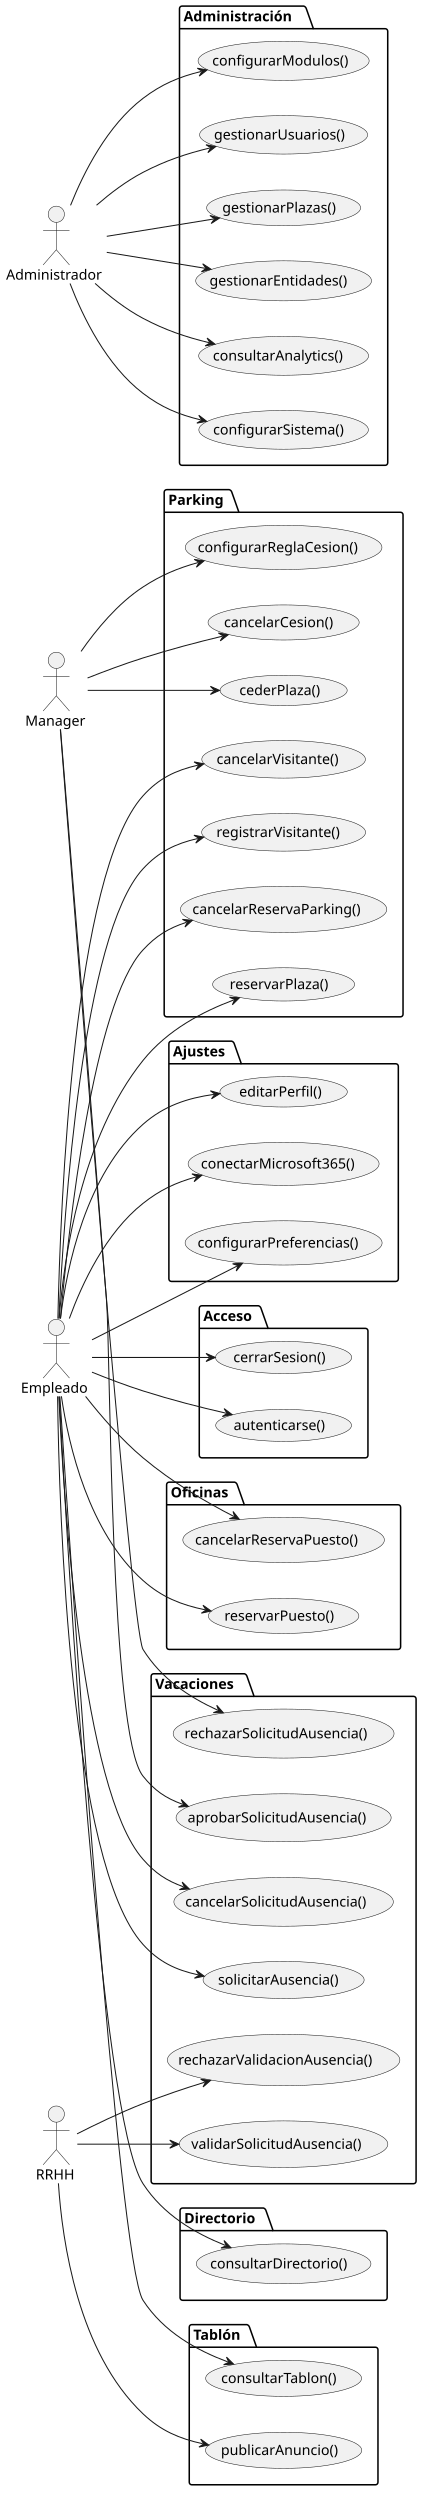
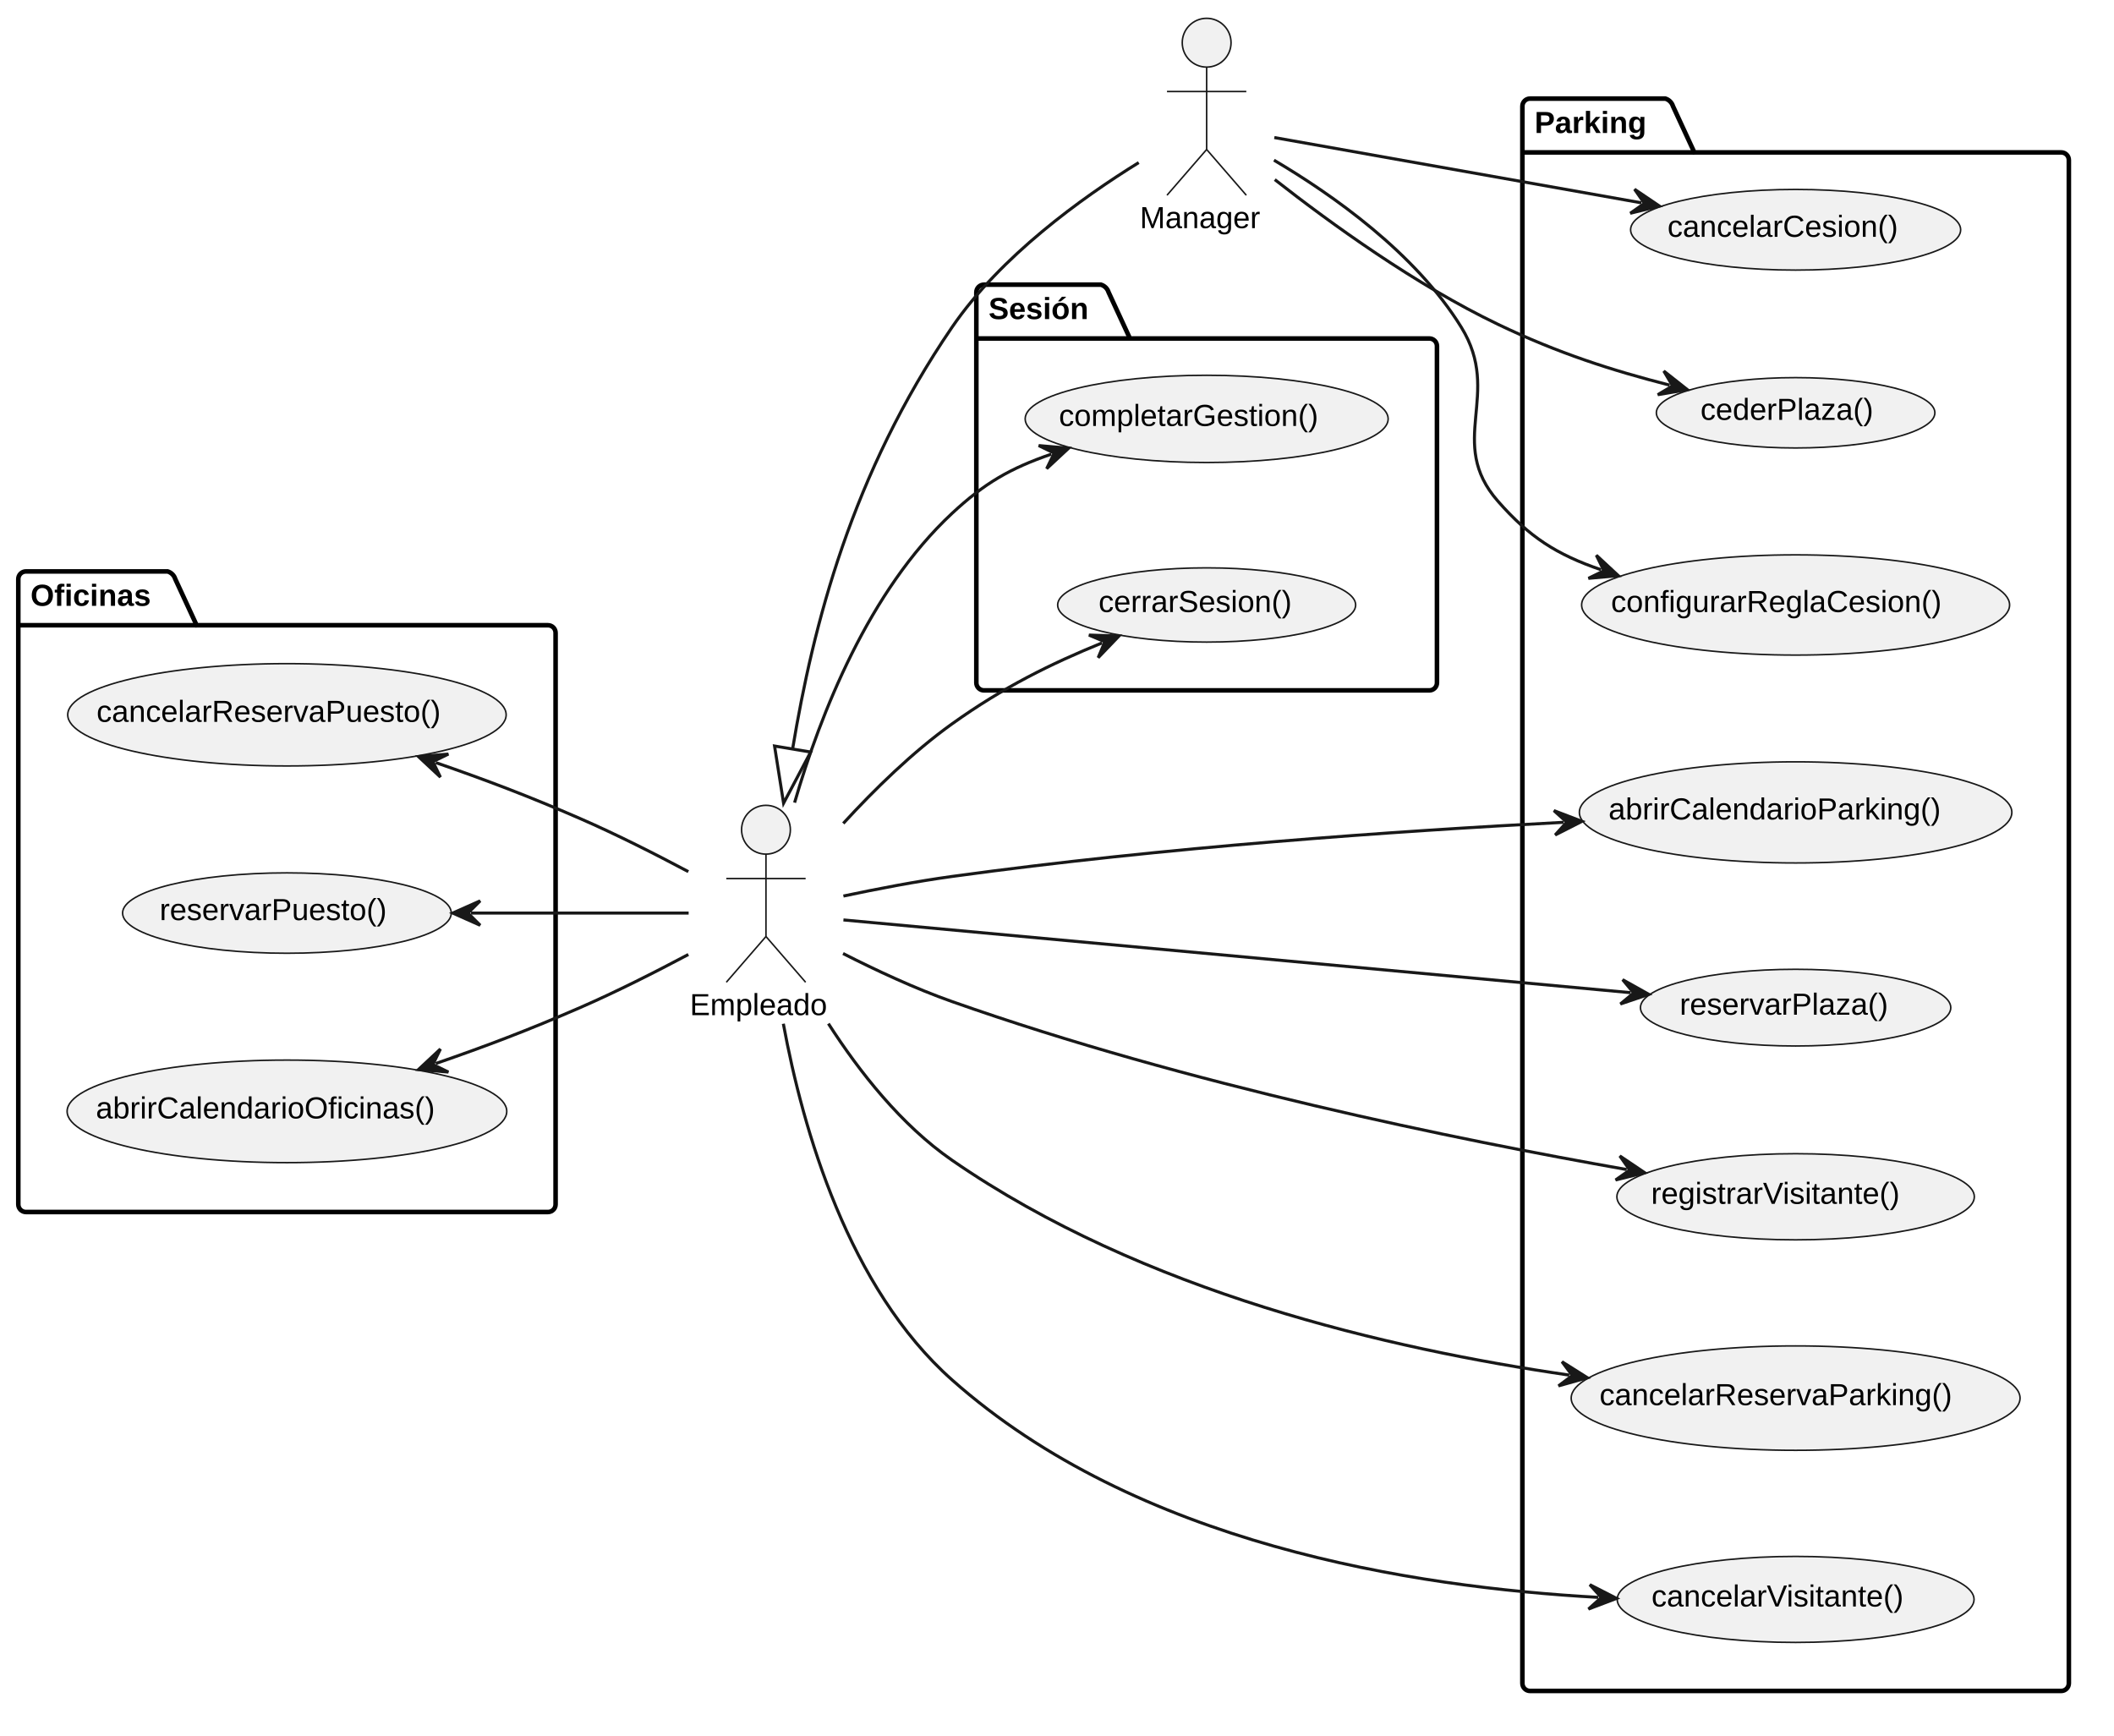
- <svg xmlns="http://www.w3.org/2000/svg" contentStyleType="text/css" data-diagram-type="DESCRIPTION" height="2466px" preserveAspectRatio="none" style="width:425px;height:2466px;background:#FFFFFF;" version="1.1" viewBox="0 0 425 2466" width="425px" zoomAndPan="magnify">
+ <svg xmlns="http://www.w3.org/2000/svg" contentStyleType="text/css" data-diagram-type="DESCRIPTION" height="569px" preserveAspectRatio="none" style="width:693px;height:569px;background:#FFFFFF;" version="1.1" viewBox="0 0 693 569" width="693px" zoomAndPan="magnify">
  <defs />
  <g>
-     <g class="cluster" data-qualified-name="Acceso" data-source-line="9" id="ent0006">
-       <path d="M199.06,1288 L254.939,1288 A3.75,3.75 0 0 1 257.439,1290.5 L264.439,1310.297 L360.44,1310.297 A2.5,2.5 0 0 1 362.94,1312.797 L362.94,1435.5 A2.5,2.5 0 0 1 360.44,1438 L199.06,1438 A2.5,2.5 0 0 1 196.56,1435.5 L196.56,1290.5 A2.5,2.5 0 0 1 199.06,1288" fill="none" style="stroke:#000000;stroke-width:1.5;" />
-       <line style="stroke:#000000;stroke-width:1.5;" x1="196.56" x2="264.439" y1="1310.297" y2="1310.297" />
-       <text fill="#000000" font-family="sans-serif" font-size="14" font-weight="700" lengthAdjust="spacing" textLength="54.879" x="200.56" y="1302.995">Acceso</text>
+     <g class="cluster" data-qualified-name="Sesi.n" data-source-line="10" id="ent0005">
+       <path d="M322.56,93.32 L360.913,93.32 A3.75,3.75 0 0 1 363.413,95.82 L370.413,110.961 L468.56,110.961 A2.5,2.5 0 0 1 471.06,113.461 L471.06,223.82 A2.5,2.5 0 0 1 468.56,226.32 L322.56,226.32 A2.5,2.5 0 0 1 320.06,223.82 L320.06,95.82 A2.5,2.5 0 0 1 322.56,93.32" fill="none" style="stroke:#000000;stroke-width:1.5;" />
+       <line style="stroke:#000000;stroke-width:1.5;" x1="320.06" x2="370.413" y1="110.961" y2="110.961" />
+       <text fill="#000000" font-family="Arial" font-size="10" font-weight="700" lengthAdjust="spacing" textLength="37.353" x="324.06" y="104.602">Sesión</text>
    </g>
-     <g class="cluster" data-qualified-name="Parking" data-source-line="14" id="ent0009">
-       <path d="M164.45,483 L226.16,483 A3.75,3.75 0 0 1 228.66,485.5 L235.66,505.297 L395.05,505.297 A2.5,2.5 0 0 1 397.55,507.797 L397.55,1000.5 A2.5,2.5 0 0 1 395.05,1003 L164.45,1003 A2.5,2.5 0 0 1 161.95,1000.5 L161.95,485.5 A2.5,2.5 0 0 1 164.45,483" fill="none" style="stroke:#000000;stroke-width:1.5;" />
-       <line style="stroke:#000000;stroke-width:1.5;" x1="161.95" x2="235.66" y1="505.297" y2="505.297" />
-       <text fill="#000000" font-family="sans-serif" font-size="14" font-weight="700" lengthAdjust="spacing" textLength="60.71" x="165.95" y="497.995">Parking</text>
+     <g class="cluster" data-qualified-name="Parking" data-source-line="15" id="ent0008">
+       <path d="M501.56,32.32 L545.924,32.32 A3.75,3.75 0 0 1 548.424,34.82 L555.424,49.961 L675.7,49.961 A2.5,2.5 0 0 1 678.2,52.461 L678.2,551.82 A2.5,2.5 0 0 1 675.7,554.32 L501.56,554.32 A2.5,2.5 0 0 1 499.06,551.82 L499.06,34.82 A2.5,2.5 0 0 1 501.56,32.32" fill="none" style="stroke:#000000;stroke-width:1.5;" />
+       <line style="stroke:#000000;stroke-width:1.5;" x1="499.06" x2="555.424" y1="49.961" y2="49.961" />
+       <text fill="#000000" font-family="Arial" font-size="10" font-weight="700" lengthAdjust="spacing" textLength="43.364" x="503.06" y="43.602">Parking</text>
    </g>
-     <g class="cluster" data-qualified-name="Oficinas" data-source-line="24" id="ent0017">
-       <path d="M166.84,1462 L231.476,1462 A3.75,3.75 0 0 1 233.976,1464.5 L240.976,1484.297 L392.66,1484.297 A2.5,2.5 0 0 1 395.16,1486.797 L395.16,1624.5 A2.5,2.5 0 0 1 392.66,1627 L166.84,1627 A2.5,2.5 0 0 1 164.34,1624.5 L164.34,1464.5 A2.5,2.5 0 0 1 166.84,1462" fill="none" style="stroke:#000000;stroke-width:1.5;" />
-       <line style="stroke:#000000;stroke-width:1.5;" x1="164.34" x2="240.976" y1="1484.297" y2="1484.297" />
-       <text fill="#000000" font-family="sans-serif" font-size="14" font-weight="700" lengthAdjust="spacing" textLength="63.636" x="168.34" y="1476.995">Oficinas</text>
+     <g class="cluster" data-qualified-name="Oficinas" data-source-line="26" id="ent0017">
+       <path d="M8.5,187.32 L54.954,187.32 A3.75,3.75 0 0 1 57.454,189.82 L64.454,204.961 L179.63,204.961 A2.5,2.5 0 0 1 182.13,207.461 L182.13,394.82 A2.5,2.5 0 0 1 179.63,397.32 L8.5,397.32 A2.5,2.5 0 0 1 6,394.82 L6,189.82 A2.5,2.5 0 0 1 8.5,187.32" fill="none" style="stroke:#000000;stroke-width:1.5;" />
+       <line style="stroke:#000000;stroke-width:1.5;" x1="6" x2="64.454" y1="204.961" y2="204.961" />
+       <text fill="#000000" font-family="Arial" font-size="10" font-weight="700" lengthAdjust="spacing" textLength="45.454" x="10" y="198.602">Oficinas</text>
    </g>
-     <g class="cluster" data-qualified-name="Vacaciones" data-source-line="29" id="ent0020">
-       <path d="M151.58,1651 L241.119,1651 A3.75,3.75 0 0 1 243.619,1653.5 L250.619,1673.297 L407.92,1673.297 A2.5,2.5 0 0 1 410.42,1675.797 L410.42,2151.5 A2.5,2.5 0 0 1 407.92,2154 L151.58,2154 A2.5,2.5 0 0 1 149.08,2151.5 L149.08,1653.5 A2.5,2.5 0 0 1 151.58,1651" fill="none" style="stroke:#000000;stroke-width:1.5;" />
-       <line style="stroke:#000000;stroke-width:1.5;" x1="149.08" x2="250.619" y1="1673.297" y2="1673.297" />
-       <text fill="#000000" font-family="sans-serif" font-size="14" font-weight="700" lengthAdjust="spacing" textLength="88.539" x="153.08" y="1665.995">Vacaciones</text>
+     <g class="entity" data-qualified-name="Sesi.n.UC_LOGOUT" data-source-line="11" id="ent0006">
+       <ellipse cx="395.559" cy="198.32" fill="#F1F1F1" rx="48.849" ry="12.17" style="stroke:#181818;stroke-width:0.5;" />
+       <text fill="#000000" font-family="Arial" font-size="10" lengthAdjust="spacing" textLength="70.859" x="360.13" y="200.64">cerrarSesion()</text>
    </g>
-     <g class="cluster" data-qualified-name="Tabl.n" data-source-line="38" id="ent0027">
-       <path d="M189.18,2293 L243.582,2293 A3.75,3.75 0 0 1 246.082,2295.5 L253.082,2315.297 L370.33,2315.297 A2.5,2.5 0 0 1 372.83,2317.797 L372.83,2448.5 A2.5,2.5 0 0 1 370.33,2451 L189.18,2451 A2.5,2.5 0 0 1 186.68,2448.5 L186.68,2295.5 A2.5,2.5 0 0 1 189.18,2293" fill="none" style="stroke:#000000;stroke-width:1.5;" />
-       <line style="stroke:#000000;stroke-width:1.5;" x1="186.68" x2="253.082" y1="2315.297" y2="2315.297" />
-       <text fill="#000000" font-family="sans-serif" font-size="14" font-weight="700" lengthAdjust="spacing" textLength="53.402" x="190.68" y="2307.995">Tablón</text>
+     <g class="entity" data-qualified-name="Sesi.n.UC_CG" data-source-line="12" id="ent0007">
+       <ellipse cx="395.563" cy="137.321" fill="#F1F1F1" rx="59.503" ry="14.301" style="stroke:#181818;stroke-width:0.5;" />
+       <text fill="#000000" font-family="Arial" font-size="10" lengthAdjust="spacing" textLength="96.865" x="347.131" y="139.641">completarGestion()</text>
    </g>
-     <g class="cluster" data-qualified-name="Directorio" data-source-line="43" id="ent0030">
-       <path d="M180.11,2178 L259.86,2178 A3.75,3.75 0 0 1 262.36,2180.5 L269.36,2200.297 L379.39,2200.297 A2.5,2.5 0 0 1 381.89,2202.797 L381.89,2266.5 A2.5,2.5 0 0 1 379.39,2269 L180.11,2269 A2.5,2.5 0 0 1 177.61,2266.5 L177.61,2180.5 A2.5,2.5 0 0 1 180.11,2178" fill="none" style="stroke:#000000;stroke-width:1.5;" />
-       <line style="stroke:#000000;stroke-width:1.5;" x1="177.61" x2="269.36" y1="2200.297" y2="2200.297" />
-       <text fill="#000000" font-family="sans-serif" font-size="14" font-weight="700" lengthAdjust="spacing" textLength="78.75" x="181.61" y="2192.995">Directorio</text>
+     <g class="entity" data-qualified-name="Parking.UC_ACP" data-source-line="16" id="ent0009">
+       <ellipse cx="588.627" cy="266.317" fill="#F1F1F1" rx="70.887" ry="16.577" style="stroke:#181818;stroke-width:0.5;" />
+       <text fill="#000000" font-family="Arial" font-size="10" lengthAdjust="spacing" textLength="122.666" x="527.294" y="268.638">abrirCalendarioParking()</text>
    </g>
-     <g class="cluster" data-qualified-name="Ajustes" data-source-line="47" id="ent0032">
-       <path d="M169.09,1027 L228.544,1027 A3.75,3.75 0 0 1 231.044,1029.5 L238.044,1049.297 L390.41,1049.297 A2.5,2.5 0 0 1 392.91,1051.797 L392.91,1261.5 A2.5,2.5 0 0 1 390.41,1264 L169.09,1264 A2.5,2.5 0 0 1 166.59,1261.5 L166.59,1029.5 A2.5,2.5 0 0 1 169.09,1027" fill="none" style="stroke:#000000;stroke-width:1.5;" />
-       <line style="stroke:#000000;stroke-width:1.5;" x1="166.59" x2="238.044" y1="1049.297" y2="1049.297" />
-       <text fill="#000000" font-family="sans-serif" font-size="14" font-weight="700" lengthAdjust="spacing" textLength="58.454" x="170.59" y="1041.995">Ajustes</text>
+     <g class="entity" data-qualified-name="Parking.UC_RP" data-source-line="17" id="ent0010">
+       <ellipse cx="588.628" cy="330.324" fill="#F1F1F1" rx="50.868" ry="12.573" style="stroke:#181818;stroke-width:0.5;" />
+       <text fill="#000000" font-family="Arial" font-size="10" lengthAdjust="spacing" textLength="76.011" x="550.622" y="332.644">reservarPlaza()</text>
    </g>
-     <g class="cluster" data-qualified-name="Administraci.n" data-source-line="53" id="ent0036">
-       <path d="M179.55,6 L299.618,6 A3.75,3.75 0 0 1 302.118,8.5 L309.118,28.297 L379.95,28.297 A2.5,2.5 0 0 1 382.45,30.797 L382.45,456.5 A2.5,2.5 0 0 1 379.95,459 L179.55,459 A2.5,2.5 0 0 1 177.05,456.5 L177.05,8.5 A2.5,2.5 0 0 1 179.55,6" fill="none" style="stroke:#000000;stroke-width:1.5;" />
-       <line style="stroke:#000000;stroke-width:1.5;" x1="177.05" x2="309.118" y1="28.297" y2="28.297" />
-       <text fill="#000000" font-family="sans-serif" font-size="14" font-weight="700" lengthAdjust="spacing" textLength="119.068" x="181.05" y="20.995">Administración</text>
+     <g class="entity" data-qualified-name="Parking.UC_CRP" data-source-line="18" id="ent0011">
+       <ellipse cx="588.63" cy="458.324" fill="#F1F1F1" rx="73.57" ry="17.114" style="stroke:#181818;stroke-width:0.5;" />
+       <text fill="#000000" font-family="Arial" font-size="10" lengthAdjust="spacing" textLength="128.579" x="524.34" y="460.644">cancelarReservaParking()</text>
    </g>
-     <g class="entity" data-qualified-name="Acceso.UC_AUTH" data-source-line="10" id="ent0007">
-       <ellipse cx="279.753" cy="1405.997" fill="#F1F1F1" rx="66.983" ry="15.797" style="stroke:#181818;stroke-width:0.5;" />
-       <text fill="#000000" font-family="sans-serif" font-size="14" lengthAdjust="spacing" textLength="98.67" x="230.418" y="1410.645">autenticarse()</text>
+     <g class="entity" data-qualified-name="Parking.UC_CP" data-source-line="19" id="ent0012">
+       <ellipse cx="588.627" cy="135.321" fill="#F1F1F1" rx="45.657" ry="11.531" style="stroke:#181818;stroke-width:0.5;" />
+       <text fill="#000000" font-family="Arial" font-size="10" lengthAdjust="spacing" textLength="62.378" x="557.438" y="137.642">cederPlaza()</text>
    </g>
-     <g class="entity" data-qualified-name="Acceso.UC_LOGOUT" data-source-line="11" id="ent0008">
-       <ellipse cx="279.749" cy="1338.998" fill="#F1F1F1" rx="67.189" ry="15.838" style="stroke:#181818;stroke-width:0.5;" />
-       <text fill="#000000" font-family="sans-serif" font-size="14" lengthAdjust="spacing" textLength="99.203" x="230.148" y="1343.646">cerrarSesion()</text>
+     <g class="entity" data-qualified-name="Parking.UC_CC" data-source-line="20" id="ent0013">
+       <ellipse cx="588.633" cy="75.32" fill="#F1F1F1" rx="54.103" ry="13.22" style="stroke:#181818;stroke-width:0.5;" />
+       <text fill="#000000" font-family="Arial" font-size="10" lengthAdjust="spacing" textLength="84.014" x="546.626" y="77.641">cancelarCesion()</text>
    </g>
-     <g class="entity" data-qualified-name="Parking.UC_RP" data-source-line="15" id="ent0010">
-       <ellipse cx="279.755" cy="971.003" fill="#F1F1F1" rx="70.015" ry="16.403" style="stroke:#181818;stroke-width:0.5;" />
-       <text fill="#000000" font-family="sans-serif" font-size="14" lengthAdjust="spacing" textLength="106.415" x="226.547" y="975.651">reservarPlaza()</text>
+     <g class="entity" data-qualified-name="Parking.UC_CRC" data-source-line="21" id="ent0014">
+       <ellipse cx="588.627" cy="198.319" fill="#F1F1F1" rx="70.147" ry="16.429" style="stroke:#181818;stroke-width:0.5;" />
+       <text fill="#000000" font-family="Arial" font-size="10" lengthAdjust="spacing" textLength="121.025" x="528.114" y="200.64">configurarReglaCesion()</text>
    </g>
-     <g class="entity" data-qualified-name="Parking.UC_CRP" data-source-line="16" id="ent0011">
-       <ellipse cx="279.747" cy="896.999" fill="#F1F1F1" rx="101.797" ry="22.759" style="stroke:#181818;stroke-width:0.5;" />
-       <text fill="#000000" font-family="sans-serif" font-size="14" lengthAdjust="spacing" textLength="180.011" x="189.742" y="901.648">cancelarReservaParking()</text>
+     <g class="entity" data-qualified-name="Parking.UC_RV" data-source-line="22" id="ent0015">
+       <ellipse cx="588.626" cy="392.319" fill="#F1F1F1" rx="58.596" ry="14.119" style="stroke:#181818;stroke-width:0.5;" />
+       <text fill="#000000" font-family="Arial" font-size="10" lengthAdjust="spacing" textLength="94.741" x="541.255" y="394.639">registrarVisitante()</text>
    </g>
-     <g class="entity" data-qualified-name="Parking.UC_RV" data-source-line="17" id="ent0012">
-       <ellipse cx="279.754" cy="820.997" fill="#F1F1F1" rx="80.834" ry="18.567" style="stroke:#181818;stroke-width:0.5;" />
-       <text fill="#000000" font-family="sans-serif" font-size="14" lengthAdjust="spacing" textLength="132.638" x="213.435" y="825.645">registrarVisitante()</text>
+     <g class="entity" data-qualified-name="Parking.UC_CV" data-source-line="23" id="ent0016">
+       <ellipse cx="588.634" cy="524.319" fill="#F1F1F1" rx="58.494" ry="14.099" style="stroke:#181818;stroke-width:0.5;" />
+       <text fill="#000000" font-family="Arial" font-size="10" lengthAdjust="spacing" textLength="94.502" x="541.383" y="526.639">cancelarVisitante()</text>
    </g>
-     <g class="entity" data-qualified-name="Parking.UC_CV" data-source-line="18" id="ent0013">
-       <ellipse cx="279.751" cy="748.998" fill="#F1F1F1" rx="80.691" ry="18.538" style="stroke:#181818;stroke-width:0.5;" />
-       <text fill="#000000" font-family="sans-serif" font-size="14" lengthAdjust="spacing" textLength="132.303" x="213.6" y="753.647">cancelarVisitante()</text>
+     <g class="entity" data-qualified-name="Oficinas.UC_ACO" data-source-line="27" id="ent0018">
+       <ellipse cx="94.063" cy="364.322" fill="#F1F1F1" rx="72.063" ry="16.812" style="stroke:#181818;stroke-width:0.5;" />
+       <text fill="#000000" font-family="Arial" font-size="10" lengthAdjust="spacing" textLength="125.264" x="31.431" y="366.643">abrirCalendarioOficinas()</text>
    </g>
-     <g class="entity" data-qualified-name="Parking.UC_CP" data-source-line="19" id="ent0014">
-       <ellipse cx="279.75" cy="681.004" fill="#F1F1F1" rx="62.72" ry="14.944" style="stroke:#181818;stroke-width:0.5;" />
-       <text fill="#000000" font-family="sans-serif" font-size="14" lengthAdjust="spacing" textLength="87.329" x="236.086" y="685.653">cederPlaza()</text>
+     <g class="entity" data-qualified-name="Oficinas.UC_RPO" data-source-line="28" id="ent0019">
+       <ellipse cx="94.058" cy="299.316" fill="#F1F1F1" rx="53.878" ry="13.176" style="stroke:#181818;stroke-width:0.5;" />
+       <text fill="#000000" font-family="Arial" font-size="10" lengthAdjust="spacing" textLength="83.467" x="52.325" y="301.636">reservarPuesto()</text>
    </g>
-     <g class="entity" data-qualified-name="Parking.UC_CC" data-source-line="20" id="ent0015">
-       <ellipse cx="279.754" cy="613.999" fill="#F1F1F1" rx="74.544" ry="17.309" style="stroke:#181818;stroke-width:0.5;" />
-       <text fill="#000000" font-family="sans-serif" font-size="14" lengthAdjust="spacing" textLength="117.619" x="220.944" y="618.647">cancelarCesion()</text>
+     <g class="entity" data-qualified-name="Oficinas.UC_CRPO" data-source-line="29" id="ent0020">
+       <ellipse cx="94.063" cy="234.323" fill="#F1F1F1" rx="71.863" ry="16.773" style="stroke:#181818;stroke-width:0.5;" />
+       <text fill="#000000" font-family="Arial" font-size="10" lengthAdjust="spacing" textLength="124.824" x="31.651" y="236.643">cancelarReservaPuesto()</text>
    </g>
-     <g class="entity" data-qualified-name="Parking.UC_CRC" data-source-line="21" id="ent0016">
-       <ellipse cx="279.745" cy="540.001" fill="#F1F1F1" rx="97.005" ry="21.801" style="stroke:#181818;stroke-width:0.5;" />
-       <text fill="#000000" font-family="sans-serif" font-size="14" lengthAdjust="spacing" textLength="169.435" x="195.028" y="544.649">configurarReglaCesion()</text>
+     <g class="entity" data-qualified-name="empleado" data-source-line="5" id="ent0002">
+       <ellipse cx="251.096" cy="272" fill="#F1F1F1" rx="8" ry="8" style="stroke:#181818;stroke-width:0.5;" />
+       <path d="M251.096,280 L251.096,307 M238.096,288 L264.096,288 M251.096,307 L238.096,322 M251.096,307 L264.096,322" fill="none" style="stroke:#181818;stroke-width:0.5;" />
+       <text fill="#000000" font-family="Arial" font-size="10" lengthAdjust="spacing" textLength="49.932" x="226.13" y="332.782">Empleado</text>
    </g>
-     <g class="entity" data-qualified-name="Oficinas.UC_RPO" data-source-line="25" id="ent0018">
-       <ellipse cx="279.749" cy="1593.996" fill="#F1F1F1" rx="74.229" ry="17.246" style="stroke:#181818;stroke-width:0.5;" />
-       <text fill="#000000" font-family="sans-serif" font-size="14" lengthAdjust="spacing" textLength="116.853" x="221.322" y="1598.644">reservarPuesto()</text>
+     <g class="entity" data-qualified-name="manager" data-source-line="6" id="ent0003">
+       <ellipse cx="395.557" cy="14" fill="#F1F1F1" rx="8" ry="8" style="stroke:#181818;stroke-width:0.5;" />
+       <path d="M395.557,22 L395.557,49 M382.557,30 L408.557,30 M395.557,49 L382.557,64 M395.557,49 L408.557,64" fill="none" style="stroke:#181818;stroke-width:0.5;" />
+       <text fill="#000000" font-family="Arial" font-size="10" lengthAdjust="spacing" textLength="43.833" x="373.64" y="74.782">Manager</text>
    </g>
-     <g class="entity" data-qualified-name="Oficinas.UC_CRPO" data-source-line="26" id="ent0019">
-       <ellipse cx="279.749" cy="1519.002" fill="#F1F1F1" rx="99.409" ry="22.282" style="stroke:#181818;stroke-width:0.5;" />
-       <text fill="#000000" font-family="sans-serif" font-size="14" lengthAdjust="spacing" textLength="174.754" x="192.372" y="1523.65">cancelarReservaPuesto()</text>
+     <g class="link" data-entity-1="ent0002" data-entity-2="ent0003" data-link-type="extension" data-source-line="8" id="lnk4">
+       <path d="M259.826,245.544 C266.616,204.754 279.16,155.47 312.06,107.32 C327.99,84 354.61,64.85 373.29,53.3" fill="none" id="empleado-backto-manager" style="stroke:#181818;stroke-width:1;" />
+       <polygon fill="none" points="256.87,263.3,265.744,246.53,253.907,244.559,256.87,263.3" style="stroke:#181818;stroke-width:1;" />
    </g>
-     <g class="entity" data-qualified-name="Vacaciones.UC_SA" data-source-line="30" id="ent0021">
-       <ellipse cx="279.747" cy="1952.999" fill="#F1F1F1" rx="79.447" ry="18.289" style="stroke:#181818;stroke-width:0.5;" />
-       <text fill="#000000" font-family="sans-serif" font-size="14" lengthAdjust="spacing" textLength="129.37" x="215.061" y="1957.648">solicitarAusencia()</text>
+     <g class="link" data-entity-1="ent0002" data-entity-2="ent0006" data-link-type="dependency" data-source-line="32" id="lnk21">
+       <path d="M276.44,269.93 C286.66,258.79 299.15,246.57 312.06,237.32 C328.93,225.23 344.585,217.568 361.265,210.758" fill="none" id="empleado-to-UC_LOGOUT" style="stroke:#181818;stroke-width:1;" />
+       <polygon fill="#181818" points="366.82,208.49,356.976,208.189,362.191,210.38,360,215.595,366.82,208.49" style="stroke:#181818;stroke-width:1;" />
    </g>
-     <g class="entity" data-qualified-name="Vacaciones.UC_CSA" data-source-line="31" id="ent0022">
-       <ellipse cx="279.752" cy="1875.998" fill="#F1F1F1" rx="108.242" ry="24.049" style="stroke:#181818;stroke-width:0.5;" />
-       <text fill="#000000" font-family="sans-serif" font-size="14" lengthAdjust="spacing" textLength="194.072" x="182.716" y="1880.647">cancelarSolicitudAusencia()</text>
+     <g class="link" data-entity-1="ent0002" data-entity-2="ent0007" data-link-type="dependency" data-source-line="33" id="lnk22">
+       <path d="M260.48,263.12 C268.96,233.94 284.8,193.74 312.06,168.32 C322.69,158.41 331.117,153.534 344.647,148.874" fill="none" id="empleado-to-UC_CG" style="stroke:#181818;stroke-width:1;" />
+       <polygon fill="#181818" points="350.32,146.92,340.508,146.069,345.592,148.548,343.113,153.633,350.32,146.92" style="stroke:#181818;stroke-width:1;" />
    </g>
-     <g class="entity" data-qualified-name="Vacaciones.UC_ASA" data-source-line="32" id="ent0023">
-       <ellipse cx="279.751" cy="1792.998" fill="#F1F1F1" rx="106.091" ry="23.618" style="stroke:#181818;stroke-width:0.5;" />
-       <text fill="#000000" font-family="sans-serif" font-size="14" lengthAdjust="spacing" textLength="189.397" x="185.052" y="1797.647">aprobarSolicitudAusencia()</text>
+     <g class="link" data-entity-1="ent0002" data-entity-2="ent0009" data-link-type="dependency" data-source-line="34" id="lnk23">
+       <path d="M276.48,293.74 C287.33,291.44 300.28,288.94 312.06,287.32 C382.05,277.69 456.708,272.505 512.598,269.565" fill="none" id="empleado-to-UC_ACP" style="stroke:#181818;stroke-width:1;" />
+       <polygon fill="#181818" points="518.59,269.25,509.392,265.728,513.597,269.513,509.812,273.717,518.59,269.25" style="stroke:#181818;stroke-width:1;" />
    </g>
-     <g class="entity" data-qualified-name="Vacaciones.UC_RSA" data-source-line="33" id="ent0024">
-       <ellipse cx="279.752" cy="1709.998" fill="#F1F1F1" rx="108.942" ry="24.189" style="stroke:#181818;stroke-width:0.5;" />
-       <text fill="#000000" font-family="sans-serif" font-size="14" lengthAdjust="spacing" textLength="195.59" x="181.957" y="1714.647">rechazarSolicitudAusencia()</text>
+     <g class="link" data-entity-1="ent0002" data-entity-2="ent0010" data-link-type="dependency" data-source-line="35" id="lnk24">
+       <path d="M276.49,301.57 C331.91,306.69 462.096,318.717 534.545,325.418" fill="none" id="empleado-to-UC_RP" style="stroke:#181818;stroke-width:1;" />
+       <polygon fill="#181818" points="540.52,325.97,531.927,321.158,535.541,325.51,531.19,329.124,540.52,325.97" style="stroke:#181818;stroke-width:1;" />
    </g>
-     <g class="entity" data-qualified-name="Vacaciones.UC_VSA" data-source-line="34" id="ent0025">
-       <ellipse cx="279.75" cy="2115.004" fill="#F1F1F1" rx="102.82" ry="22.964" style="stroke:#181818;stroke-width:0.5;" />
-       <text fill="#000000" font-family="sans-serif" font-size="14" lengthAdjust="spacing" textLength="182.253" x="188.623" y="2119.652">validarSolicitudAusencia()</text>
+     <g class="link" data-entity-1="ent0011" data-entity-2="ent0002" data-link-type="dependency" data-source-line="36" id="lnk25">
+       <path d="M514.442,450.788 C455.202,442.188 374.75,423.64 312.06,380.32 C295.5,368.88 281.72,351.37 271.56,335.56" fill="none" id="UC_CRP-backto-empleado" style="stroke:#181818;stroke-width:1;" />
+       <polygon fill="#181818" points="520.38,451.65,512.048,446.399,515.432,450.932,510.899,454.315,520.38,451.65" style="stroke:#181818;stroke-width:1;" />
    </g>
-     <g class="entity" data-qualified-name="Vacaciones.UC_RVA" data-source-line="35" id="ent0026">
-       <ellipse cx="279.752" cy="2032.004" fill="#F1F1F1" rx="114.672" ry="25.334" style="stroke:#181818;stroke-width:0.5;" />
-       <text fill="#000000" font-family="sans-serif" font-size="14" lengthAdjust="spacing" textLength="207.949" x="175.777" y="2036.653">rechazarValidacionAusencia()</text>
+     <g class="link" data-entity-1="ent0002" data-entity-2="ent0015" data-link-type="dependency" data-source-line="37" id="lnk26">
+       <path d="M276.36,312.58 C287.07,318.03 299.95,324.05 312.06,328.32 C389.52,355.66 477.481,373.558 533.261,383.398" fill="none" id="empleado-to-UC_RV" style="stroke:#181818;stroke-width:1;" />
+       <polygon fill="#181818" points="539.17,384.44,531.002,378.937,534.246,383.571,529.612,386.816,539.17,384.44" style="stroke:#181818;stroke-width:1;" />
    </g>
-     <g class="entity" data-qualified-name="Tabl.n.UC_CT" data-source-line="39" id="ent0028">
-       <ellipse cx="279.75" cy="2345.998" fill="#F1F1F1" rx="76.89" ry="17.778" style="stroke:#181818;stroke-width:0.5;" />
-       <text fill="#000000" font-family="sans-serif" font-size="14" lengthAdjust="spacing" textLength="123.286" x="218.107" y="2350.646">consultarTablon()</text>
+     <g class="link" data-entity-1="ent0016" data-entity-2="ent0002" data-link-type="dependency" data-source-line="38" id="lnk27">
+       <path d="M523.939,523.647 C462.739,520.247 372.68,506.18 312.06,452.32 C278.15,422.19 263.23,370.47 256.79,335.6" fill="none" id="UC_CV-backto-empleado" style="stroke:#181818;stroke-width:1;" />
+       <polygon fill="#181818" points="529.93,523.98,521.166,519.487,524.938,523.703,520.722,527.475,529.93,523.98" style="stroke:#181818;stroke-width:1;" />
    </g>
-     <g class="entity" data-qualified-name="Tabl.n.UC_PA" data-source-line="40" id="ent0029">
-       <ellipse cx="279.746" cy="2416.995" fill="#F1F1F1" rx="77.076" ry="17.815" style="stroke:#181818;stroke-width:0.5;" />
-       <text fill="#000000" font-family="sans-serif" font-size="14" lengthAdjust="spacing" textLength="123.731" x="217.881" y="2421.644">publicarAnuncio()</text>
+     <g class="link" data-entity-1="ent0018" data-entity-2="ent0002" data-link-type="dependency" data-source-line="39" id="lnk28">
+       <path d="M142.849,348.646 C159.529,342.865 173.09,337.73 190.13,330.32 C202.05,325.13 214.91,318.61 225.65,312.9" fill="none" id="UC_ACO-backto-empleado" style="stroke:#181818;stroke-width:1;" />
+       <polygon fill="#181818" points="137.18,350.61,146.994,351.443,141.904,348.973,144.374,343.884,137.18,350.61" style="stroke:#181818;stroke-width:1;" />
    </g>
-     <g class="entity" data-qualified-name="Directorio.UC_CD" data-source-line="44" id="ent0031">
-       <ellipse cx="279.748" cy="2232.998" fill="#F1F1F1" rx="86.138" ry="19.628" style="stroke:#181818;stroke-width:0.5;" />
-       <text fill="#000000" font-family="sans-serif" font-size="14" lengthAdjust="spacing" textLength="144.942" x="207.277" y="2237.646">consultarDirectorio()</text>
+     <g class="link" data-entity-1="ent0002" data-entity-2="ent0019" data-link-type="dependency" data-source-line="40" id="lnk29">
+       <path d="M225.75,299.32 C205.08,299.32 180.69,299.32 154.41,299.32" fill="none" id="empleado-to-UC_RPO" style="stroke:#181818;stroke-width:1;" />
+       <polygon fill="#181818" points="148.41,299.32,157.41,303.32,153.41,299.32,157.41,295.32,148.41,299.32" style="stroke:#181818;stroke-width:1;" />
    </g>
-     <g class="entity" data-qualified-name="Ajustes.UC_EP" data-source-line="48" id="ent0033">
-       <ellipse cx="279.75" cy="1076.998" fill="#F1F1F1" rx="62.84" ry="14.968" style="stroke:#181818;stroke-width:0.5;" />
-       <text fill="#000000" font-family="sans-serif" font-size="14" lengthAdjust="spacing" textLength="87.657" x="235.922" y="1081.647">editarPerfil()</text>
+     <g class="link" data-entity-1="ent0020" data-entity-2="ent0002" data-link-type="dependency" data-source-line="41" id="lnk30">
+       <path d="M142.849,249.994 C159.529,255.774 173.09,260.91 190.13,268.32 C202.05,273.51 214.91,280.03 225.65,285.74" fill="none" id="UC_CRPO-backto-empleado" style="stroke:#181818;stroke-width:1;" />
+       <polygon fill="#181818" points="137.18,248.03,144.374,254.756,141.904,249.667,146.994,247.197,137.18,248.03" style="stroke:#181818;stroke-width:1;" />
    </g>
-     <g class="entity" data-qualified-name="Ajustes.UC_CFP" data-source-line="49" id="ent0034">
-       <ellipse cx="279.753" cy="1226.003" fill="#F1F1F1" rx="97.163" ry="21.832" style="stroke:#181818;stroke-width:0.5;" />
-       <text fill="#000000" font-family="sans-serif" font-size="14" lengthAdjust="spacing" textLength="169.784" x="194.861" y="1230.651">configurarPreferencias()</text>
+     <g class="link" data-entity-1="ent0003" data-entity-2="ent0012" data-link-type="dependency" data-source-line="43" id="lnk31">
+       <path d="M417.9,58.88 C436.31,73.31 464.13,93.41 491.06,106.32 C510.79,115.78 528.467,121.435 547.337,126.255" fill="none" id="manager-to-UC_CP" style="stroke:#181818;stroke-width:1;" />
+       <polygon fill="#181818" points="553.15,127.74,545.42,121.637,548.306,126.503,543.44,129.388,553.15,127.74" style="stroke:#181818;stroke-width:1;" />
    </g>
-     <g class="entity" data-qualified-name="Ajustes.UC_CM" data-source-line="50" id="ent0035">
-       <ellipse cx="279.747" cy="1147.999" fill="#F1F1F1" rx="94.197" ry="21.239" style="stroke:#181818;stroke-width:0.5;" />
-       <text fill="#000000" font-family="sans-serif" font-size="14" lengthAdjust="spacing" textLength="163.181" x="198.157" y="1152.648">conectarMicrosoft365()</text>
+     <g class="link" data-entity-1="ent0003" data-entity-2="ent0013" data-link-type="dependency" data-source-line="44" id="lnk32">
+       <path d="M417.74,45.09 C448.05,50.48 498.603,59.48 538.083,66.5" fill="none" id="manager-to-UC_CC" style="stroke:#181818;stroke-width:1;" />
+       <polygon fill="#181818" points="543.99,67.55,535.829,62.036,539.067,66.675,534.429,69.913,543.99,67.55" style="stroke:#181818;stroke-width:1;" />
    </g>
-     <g class="entity" data-qualified-name="Administraci.n.UC_GE" data-source-line="54" id="ent0037">
-       <ellipse cx="279.749" cy="277" fill="#F1F1F1" rx="86.699" ry="19.74" style="stroke:#181818;stroke-width:0.5;" />
-       <text fill="#000000" font-family="sans-serif" font-size="14" lengthAdjust="spacing" textLength="146.227" x="206.635" y="281.648">gestionarEntidades()</text>
-     </g>
-     <g class="entity" data-qualified-name="Administraci.n.UC_GP" data-source-line="55" id="ent0038">
-       <ellipse cx="279.751" cy="204.998" fill="#F1F1F1" rx="75.941" ry="17.588" style="stroke:#181818;stroke-width:0.5;" />
-       <text fill="#000000" font-family="sans-serif" font-size="14" lengthAdjust="spacing" textLength="121.003" x="219.249" y="209.647">gestionarPlazas()</text>
-     </g>
-     <g class="entity" data-qualified-name="Administraci.n.UC_GU" data-source-line="56" id="ent0039">
-       <ellipse cx="279.749" cy="133.002" fill="#F1F1F1" rx="82.859" ry="18.972" style="stroke:#181818;stroke-width:0.5;" />
-       <text fill="#000000" font-family="sans-serif" font-size="14" lengthAdjust="spacing" textLength="137.368" x="211.065" y="137.65">gestionarUsuarios()</text>
-     </g>
-     <g class="entity" data-qualified-name="Administraci.n.UC_CMO" data-source-line="57" id="ent0040">
-       <ellipse cx="279.755" cy="60.005" fill="#F1F1F1" rx="84.375" ry="19.275" style="stroke:#181818;stroke-width:0.5;" />
-       <text fill="#000000" font-family="sans-serif" font-size="14" lengthAdjust="spacing" textLength="140.882" x="209.314" y="64.653">configurarModulos()</text>
-     </g>
-     <g class="entity" data-qualified-name="Administraci.n.UC_CS" data-source-line="58" id="ent0041">
-       <ellipse cx="279.753" cy="424.002" fill="#F1F1F1" rx="83.613" ry="19.122" style="stroke:#181818;stroke-width:0.5;" />
-       <text fill="#000000" font-family="sans-serif" font-size="14" lengthAdjust="spacing" textLength="139.118" x="210.194" y="428.651">configurarSistema()</text>
-     </g>
-     <g class="entity" data-qualified-name="Administraci.n.UC_CA" data-source-line="59" id="ent0042">
-       <ellipse cx="279.754" cy="350.997" fill="#F1F1F1" rx="83.784" ry="19.157" style="stroke:#181818;stroke-width:0.5;" />
-       <text fill="#000000" font-family="sans-serif" font-size="14" lengthAdjust="spacing" textLength="139.515" x="209.996" y="355.645">consultarAnalytics()</text>
-     </g>
-     <g class="entity" data-qualified-name="empleado" data-source-line="4" id="ent0002">
-       <ellipse cx="55.542" cy="1309.35" fill="#F1F1F1" rx="8" ry="8" style="stroke:#181818;stroke-width:0.5;" />
-       <path d="M55.542,1317.35 L55.542,1344.35 M42.542,1325.35 L68.542,1325.35 M55.542,1344.35 L42.542,1359.35 M55.542,1344.35 L68.542,1359.35" fill="none" style="stroke:#181818;stroke-width:0.5;" />
-       <text fill="#000000" font-family="sans-serif" font-size="14" lengthAdjust="spacing" textLength="69.904" x="20.59" y="1373.845">Empleado</text>
-     </g>
-     <g class="entity" data-qualified-name="manager" data-source-line="5" id="ent0003">
-       <ellipse cx="55.543" cy="651.35" fill="#F1F1F1" rx="8" ry="8" style="stroke:#181818;stroke-width:0.5;" />
-       <path d="M55.543,659.35 L55.543,686.35 M42.543,667.35 L68.543,667.35 M55.543,686.35 L42.543,701.35 M55.543,686.35 L68.543,701.35" fill="none" style="stroke:#181818;stroke-width:0.5;" />
-       <text fill="#000000" font-family="sans-serif" font-size="14" lengthAdjust="spacing" textLength="61.366" x="24.86" y="715.845">Manager</text>
-     </g>
-     <g class="entity" data-qualified-name="rrhh" data-source-line="6" id="ent0004">
-       <ellipse cx="55.545" cy="2085.35" fill="#F1F1F1" rx="8" ry="8" style="stroke:#181818;stroke-width:0.5;" />
-       <path d="M55.545,2093.35 L55.545,2120.35 M42.545,2101.35 L68.545,2101.35 M55.545,2120.35 L42.545,2135.35 M55.545,2120.35 L68.545,2135.35" fill="none" style="stroke:#181818;stroke-width:0.5;" />
-       <text fill="#000000" font-family="sans-serif" font-size="14" lengthAdjust="spacing" textLength="40.51" x="35.29" y="2149.845">RRHH</text>
-     </g>
-     <g class="entity" data-qualified-name="admin" data-source-line="7" id="ent0005">
-       <ellipse cx="55.54" cy="211.35" fill="#F1F1F1" rx="8" ry="8" style="stroke:#181818;stroke-width:0.5;" />
-       <path d="M55.54,219.35 L55.54,246.35 M42.54,227.35 L68.54,227.35 M55.54,246.35 L42.54,261.35 M55.54,246.35 L68.54,261.35" fill="none" style="stroke:#181818;stroke-width:0.5;" />
-       <text fill="#000000" font-family="sans-serif" font-size="14" lengthAdjust="spacing" textLength="99.08" x="6" y="275.845">Administrador</text>
-     </g>
-     <g class="link" data-entity-1="ent0002" data-entity-2="ent0007" data-link-type="dependency" data-source-line="64" id="lnk43">
-       <path d="M90.73,1353.51 C105.98,1359.68 124.26,1366.66 141.08,1372 C169.83,1381.12 196.742,1387.959 223.092,1393.999" fill="none" id="empleado-to-UC_AUTH" style="stroke:#181818;stroke-width:1;" />
-       <polygon fill="#181818" points="228.94,1395.34,221.061,1389.43,224.066,1394.223,219.274,1397.228,228.94,1395.34" style="stroke:#181818;stroke-width:1;" />
-     </g>
-     <g class="link" data-entity-1="ent0002" data-entity-2="ent0008" data-link-type="dependency" data-source-line="65" id="lnk44">
-       <path d="M90.77,1339 C123.04,1339 166.26,1339 206.24,1339" fill="none" id="empleado-to-UC_LOGOUT" style="stroke:#181818;stroke-width:1;" />
-       <polygon fill="#181818" points="212.24,1339,203.24,1335,207.24,1339,203.24,1343,212.24,1339" style="stroke:#181818;stroke-width:1;" />
-     </g>
-     <g class="link" data-entity-1="ent0002" data-entity-2="ent0010" data-link-type="dependency" data-source-line="66" id="lnk45">
-       <path d="M58.37,1300.53 C63.1,1240.09 80.1,1121.97 141.08,1046 C165.45,1015.65 199.938,997.924 230.588,986.324" fill="none" id="empleado-to-UC_RP" style="stroke:#181818;stroke-width:1;" />
-       <polygon fill="#181818" points="236.2,984.2,226.367,983.645,231.524,985.97,229.198,991.127,236.2,984.2" style="stroke:#181818;stroke-width:1;" />
-     </g>
-     <g class="link" data-entity-1="ent0002" data-entity-2="ent0011" data-link-type="dependency" data-source-line="67" id="lnk46">
-       <path d="M59.64,1300.6 C67.66,1210.67 91.98,989.95 141.08,937 C154.03,923.04 165.834,915.736 184.014,909.716" fill="none" id="empleado-to-UC_CRP" style="stroke:#181818;stroke-width:1;" />
-       <polygon fill="#181818" points="189.71,907.83,179.909,906.862,184.964,909.402,182.424,914.456,189.71,907.83" style="stroke:#181818;stroke-width:1;" />
-     </g>
-     <g class="link" data-entity-1="ent0002" data-entity-2="ent0012" data-link-type="dependency" data-source-line="68" id="lnk47">
-       <path d="M58.06,1300.64 C62.91,1198.23 81.36,921.83 141.08,857 C156.56,840.19 172.983,832.177 195.113,827.077" fill="none" id="empleado-to-UC_RV" style="stroke:#181818;stroke-width:1;" />
-       <polygon fill="#181818" points="200.96,825.73,191.292,823.853,196.088,826.853,193.088,831.649,200.96,825.73" style="stroke:#181818;stroke-width:1;" />
-     </g>
-     <g class="link" data-entity-1="ent0002" data-entity-2="ent0013" data-link-type="dependency" data-source-line="69" id="lnk48">
-       <path d="M57.09,1300.73 C59.5,1188.17 72.38,861.27 141.08,785 C156.46,767.93 172.98,759.842 195.24,754.773" fill="none" id="empleado-to-UC_CV" style="stroke:#181818;stroke-width:1;" />
-       <polygon fill="#181818" points="201.09,753.44,191.426,751.539,196.215,754.55,193.203,759.339,201.09,753.44" style="stroke:#181818;stroke-width:1;" />
-     </g>
-     <g class="link" data-entity-1="ent0002" data-entity-2="ent0018" data-link-type="dependency" data-source-line="70" id="lnk49">
-       <path d="M60.56,1377.28 C67.81,1426.58 87.7,1511.57 141.08,1559 C159.52,1575.38 178.68,1583.108 202.35,1587.908" fill="none" id="empleado-to-UC_RPO" style="stroke:#181818;stroke-width:1;" />
-       <polygon fill="#181818" points="208.23,1589.1,200.204,1583.391,203.33,1588.106,198.615,1591.232,208.23,1589.1" style="stroke:#181818;stroke-width:1;" />
-     </g>
-     <g class="link" data-entity-1="ent0002" data-entity-2="ent0019" data-link-type="dependency" data-source-line="71" id="lnk50">
-       <path d="M84.41,1377.41 C99.76,1396.97 119.95,1420.28 141.08,1438 C170.19,1462.41 202.238,1481.148 230.698,1495.838" fill="none" id="empleado-to-UC_CRPO" style="stroke:#181818;stroke-width:1;" />
-       <polygon fill="#181818" points="236.03,1498.59,229.867,1490.908,231.587,1496.297,226.198,1498.016,236.03,1498.59" style="stroke:#181818;stroke-width:1;" />
-     </g>
-     <g class="link" data-entity-1="ent0002" data-entity-2="ent0021" data-link-type="dependency" data-source-line="72" id="lnk51">
-       <path d="M56.79,1377.34 C58.32,1493.43 69,1838 141.08,1918 C156.52,1935.13 173.178,1943.142 195.558,1948.022" fill="none" id="empleado-to-UC_SA" style="stroke:#181818;stroke-width:1;" />
-       <polygon fill="#181818" points="201.42,1949.3,193.479,1943.474,196.535,1948.235,191.774,1951.291,201.42,1949.3" style="stroke:#181818;stroke-width:1;" />
-     </g>
-     <g class="link" data-entity-1="ent0002" data-entity-2="ent0022" data-link-type="dependency" data-source-line="73" id="lnk52">
-       <path d="M58.02,1377.5 C62.8,1481.7 81.16,1765.95 141.08,1834 C153.13,1847.69 163.874,1854.932 181.124,1861.232" fill="none" id="empleado-to-UC_CSA" style="stroke:#181818;stroke-width:1;" />
-       <polygon fill="#181818" points="186.76,1863.29,179.678,1856.445,182.063,1861.575,176.934,1863.96,186.76,1863.29" style="stroke:#181818;stroke-width:1;" />
-     </g>
-     <g class="link" data-entity-1="ent0002" data-entity-2="ent0028" data-link-type="dependency" data-source-line="74" id="lnk53">
-       <path d="M59.03,1377.46 C70.23,1548.21 116.38,2230.94 141.08,2269 C161.51,2300.47 193.885,2318.195 224.795,2329.836" fill="none" id="empleado-to-UC_CT" style="stroke:#181818;stroke-width:1;" />
-       <polygon fill="#181818" points="230.41,2331.95,223.397,2325.035,225.731,2330.188,220.578,2332.522,230.41,2331.95" style="stroke:#181818;stroke-width:1;" />
-     </g>
-     <g class="link" data-entity-1="ent0002" data-entity-2="ent0031" data-link-type="dependency" data-source-line="75" id="lnk54">
-       <path d="M58.49,1377.62 C66.47,1530.5 98.3,2088.22 141.08,2154 C161.06,2184.73 191.875,2202.606 222.226,2214.846" fill="none" id="empleado-to-UC_CD" style="stroke:#181818;stroke-width:1;" />
-       <polygon fill="#181818" points="227.79,2217.09,220.939,2210.014,223.153,2215.22,217.947,2217.434,227.79,2217.09" style="stroke:#181818;stroke-width:1;" />
-     </g>
-     <g class="link" data-entity-1="ent0002" data-entity-2="ent0033" data-link-type="dependency" data-source-line="76" id="lnk55">
-       <path d="M59.65,1300.61 C65.94,1249.2 84.8,1158.71 141.08,1109 C161.77,1090.73 184.918,1083.163 211.038,1079.503" fill="none" id="empleado-to-UC_EP" style="stroke:#181818;stroke-width:1;" />
-       <polygon fill="#181818" points="216.98,1078.67,207.512,1075.958,212.028,1079.364,208.622,1083.88,216.98,1078.67" style="stroke:#181818;stroke-width:1;" />
-     </g>
-     <g class="link" data-entity-1="ent0002" data-entity-2="ent0034" data-link-type="dependency" data-source-line="77" id="lnk56">
-       <path d="M90.77,1321.59 C130.83,1301.22 191.672,1270.279 233.882,1248.819" fill="none" id="empleado-to-UC_CFP" style="stroke:#181818;stroke-width:1;" />
-       <polygon fill="#181818" points="239.23,1246.1,229.394,1246.613,234.773,1248.366,233.02,1253.744,239.23,1246.1" style="stroke:#181818;stroke-width:1;" />
-     </g>
-     <g class="link" data-entity-1="ent0002" data-entity-2="ent0035" data-link-type="dependency" data-source-line="78" id="lnk57">
-       <path d="M68.38,1300.59 C80.98,1265.97 104.27,1216.14 141.08,1187 C157.73,1173.82 172.847,1166.723 193.277,1160.943" fill="none" id="empleado-to-UC_CM" style="stroke:#181818;stroke-width:1;" />
-       <polygon fill="#181818" points="199.05,1159.31,189.301,1157.911,194.239,1160.671,191.479,1165.609,199.05,1159.31" style="stroke:#181818;stroke-width:1;" />
-     </g>
-     <g class="link" data-entity-1="ent0003" data-entity-2="ent0014" data-link-type="dependency" data-source-line="82" id="lnk58">
-       <path d="M86.51,681 C119.68,681 168.06,681 210.54,681" fill="none" id="manager-to-UC_CP" style="stroke:#181818;stroke-width:1;" />
-       <polygon fill="#181818" points="216.54,681,207.54,677,211.54,681,207.54,685,216.54,681" style="stroke:#181818;stroke-width:1;" />
-     </g>
-     <g class="link" data-entity-1="ent0003" data-entity-2="ent0015" data-link-type="dependency" data-source-line="83" id="lnk59">
-       <path d="M86.38,668.76 C102.44,662.42 122.67,654.8 141.08,649 C168.48,640.36 193.617,633.747 219.237,627.567" fill="none" id="manager-to-UC_CC" style="stroke:#181818;stroke-width:1;" />
-       <polygon fill="#181818" points="225.07,626.16,215.383,624.382,220.209,627.332,217.259,632.159,225.07,626.16" style="stroke:#181818;stroke-width:1;" />
-     </g>
-     <g class="link" data-entity-1="ent0003" data-entity-2="ent0016" data-link-type="dependency" data-source-line="84" id="lnk60">
-       <path d="M79.96,642.55 C94.95,620.97 116.22,595.2 141.08,579 C159.08,567.27 174.863,560.64 195.513,554.85" fill="none" id="manager-to-UC_CRC" style="stroke:#181818;stroke-width:1;" />
-       <polygon fill="#181818" points="201.29,553.23,191.544,551.808,196.476,554.58,193.704,559.511,201.29,553.23" style="stroke:#181818;stroke-width:1;" />
-     </g>
-     <g class="link" data-entity-1="ent0003" data-entity-2="ent0023" data-link-type="dependency" data-source-line="85" id="lnk61">
-       <path d="M59.69,719.38 C67.49,814.72 88.32,1070.02 105.08,1283 C109.18,1335.1 108.26,1711.33 141.08,1752 C152.51,1766.17 162.979,1773.546 180.169,1779.776" fill="none" id="manager-to-UC_ASA" style="stroke:#181818;stroke-width:1;" />
-       <polygon fill="#181818" points="185.81,1781.82,178.712,1774.993,181.109,1780.116,175.986,1782.514,185.81,1781.82" style="stroke:#181818;stroke-width:1;" />
-     </g>
-     <g class="link" data-entity-1="ent0003" data-entity-2="ent0024" data-link-type="dependency" data-source-line="86" id="lnk62">
-       <path d="M59.51,719.55 C73.05,894.65 128.82,1607.38 141.08,1627 C159.2,1655.99 186.06,1673.731 214.82,1686.971" fill="none" id="manager-to-UC_RSA" style="stroke:#181818;stroke-width:1;" />
-       <polygon fill="#181818" points="220.27,1689.48,213.767,1682.083,215.728,1687.389,210.422,1689.35,220.27,1689.48" style="stroke:#181818;stroke-width:1;" />
-     </g>
-     <g class="link" data-entity-1="ent0004" data-entity-2="ent0025" data-link-type="dependency" data-source-line="90" id="lnk63">
-       <path d="M76.26,2115 C99.1,2115 132.46,2115 170.44,2115" fill="none" id="rrhh-to-UC_VSA" style="stroke:#181818;stroke-width:1;" />
-       <polygon fill="#181818" points="176.44,2115,167.44,2111,171.44,2115,167.44,2119,176.44,2115" style="stroke:#181818;stroke-width:1;" />
-     </g>
-     <g class="link" data-entity-1="ent0004" data-entity-2="ent0026" data-link-type="dependency" data-source-line="91" id="lnk64">
-       <path d="M76.01,2104.83 C92.93,2096.23 118.24,2083.92 141.08,2075 C162.42,2066.66 180.367,2060.559 201.977,2053.89" fill="none" id="rrhh-to-UC_RVA" style="stroke:#181818;stroke-width:1;" />
-       <polygon fill="#181818" points="207.71,2052.12,197.931,2050.952,202.932,2053.595,200.29,2058.596,207.71,2052.12" style="stroke:#181818;stroke-width:1;" />
-     </g>
-     <g class="link" data-entity-1="ent0004" data-entity-2="ent0029" data-link-type="dependency" data-source-line="92" id="lnk65">
-       <path d="M57.62,2153.61 C61.37,2211.45 77.12,2320.28 141.08,2381 C158.55,2397.58 176.815,2405.495 200.005,2410.495" fill="none" id="rrhh-to-UC_PA" style="stroke:#181818;stroke-width:1;" />
-       <polygon fill="#181818" points="205.87,2411.76,197.915,2405.953,200.982,2410.706,196.229,2413.773,205.87,2411.76" style="stroke:#181818;stroke-width:1;" />
-     </g>
-     <g class="link" data-entity-1="ent0005" data-entity-2="ent0037" data-link-type="dependency" data-source-line="96" id="lnk66">
-       <path d="M105.31,248.9 C135.46,253.78 168.737,259.18 202.247,264.61" fill="none" id="admin-to-UC_GE" style="stroke:#181818;stroke-width:1;" />
-       <polygon fill="#181818" points="208.17,265.57,199.926,260.182,203.234,264.77,198.646,268.079,208.17,265.57" style="stroke:#181818;stroke-width:1;" />
-     </g>
-     <g class="link" data-entity-1="ent0005" data-entity-2="ent0038" data-link-type="dependency" data-source-line="97" id="lnk67">
-       <path d="M105.31,233.1 C138.01,227.8 175.447,221.739 210.637,216.039" fill="none" id="admin-to-UC_GP" style="stroke:#181818;stroke-width:1;" />
-       <polygon fill="#181818" points="216.56,215.08,207.036,212.571,211.624,215.88,208.315,220.468,216.56,215.08" style="stroke:#181818;stroke-width:1;" />
-     </g>
-     <g class="link" data-entity-1="ent0005" data-entity-2="ent0039" data-link-type="dependency" data-source-line="98" id="lnk68">
-       <path d="M95.21,202.43 C108.8,190.62 124.76,178.51 141.08,170 C163.25,158.44 183.519,151.662 207.009,145.972" fill="none" id="admin-to-UC_GU" style="stroke:#181818;stroke-width:1;" />
-       <polygon fill="#181818" points="212.84,144.56,203.151,142.791,207.981,145.737,205.035,150.566,212.84,144.56" style="stroke:#181818;stroke-width:1;" />
-     </g>
-     <g class="link" data-entity-1="ent0005" data-entity-2="ent0040" data-link-type="dependency" data-source-line="99" id="lnk69">
-       <path d="M69.58,202.56 C82.65,169.77 105.92,123.8 141.08,97 C159.29,83.12 176.484,75.876 198.464,70.457" fill="none" id="admin-to-UC_CMO" style="stroke:#181818;stroke-width:1;" />
-       <polygon fill="#181818" points="204.29,69.02,194.594,67.291,199.435,70.217,196.509,75.058,204.29,69.02" style="stroke:#181818;stroke-width:1;" />
-     </g>
-     <g class="link" data-entity-1="ent0005" data-entity-2="ent0041" data-link-type="dependency" data-source-line="100" id="lnk70">
-       <path d="M69.07,279.63 C81.93,313.18 105.17,360.57 141.08,388 C159.14,401.8 176.166,408.928 198.046,414.188" fill="none" id="admin-to-UC_CS" style="stroke:#181818;stroke-width:1;" />
-       <polygon fill="#181818" points="203.88,415.59,196.064,409.597,199.018,414.421,194.194,417.375,203.88,415.59" style="stroke:#181818;stroke-width:1;" />
-     </g>
-     <g class="link" data-entity-1="ent0005" data-entity-2="ent0042" data-link-type="dependency" data-source-line="101" id="lnk71">
-       <path d="M93.79,279.55 C107.63,292.05 124.12,305.01 141.08,314 C162.95,325.59 182.91,332.352 206.22,338.022" fill="none" id="admin-to-UC_CA" style="stroke:#181818;stroke-width:1;" />
-       <polygon fill="#181818" points="212.05,339.44,204.25,333.426,207.192,338.258,202.36,341.2,212.05,339.44" style="stroke:#181818;stroke-width:1;" />
+     <g class="link" data-entity-1="ent0003" data-entity-2="ent0014" data-link-type="dependency" data-source-line="45" id="lnk33">
+       <path d="M417.63,52.51 C436.71,63.77 464.06,82.95 479.06,107.32 C492.63,129.37 474,144.85 491.06,164.32 C501.32,176.01 510.164,181.745 524.844,186.775" fill="none" id="manager-to-UC_CRC" style="stroke:#181818;stroke-width:1;" />
+       <polygon fill="#181818" points="530.52,188.72,523.303,182.019,525.79,187.099,520.709,189.587,530.52,188.72" style="stroke:#181818;stroke-width:1;" />
    </g>
  </g>
</svg>
